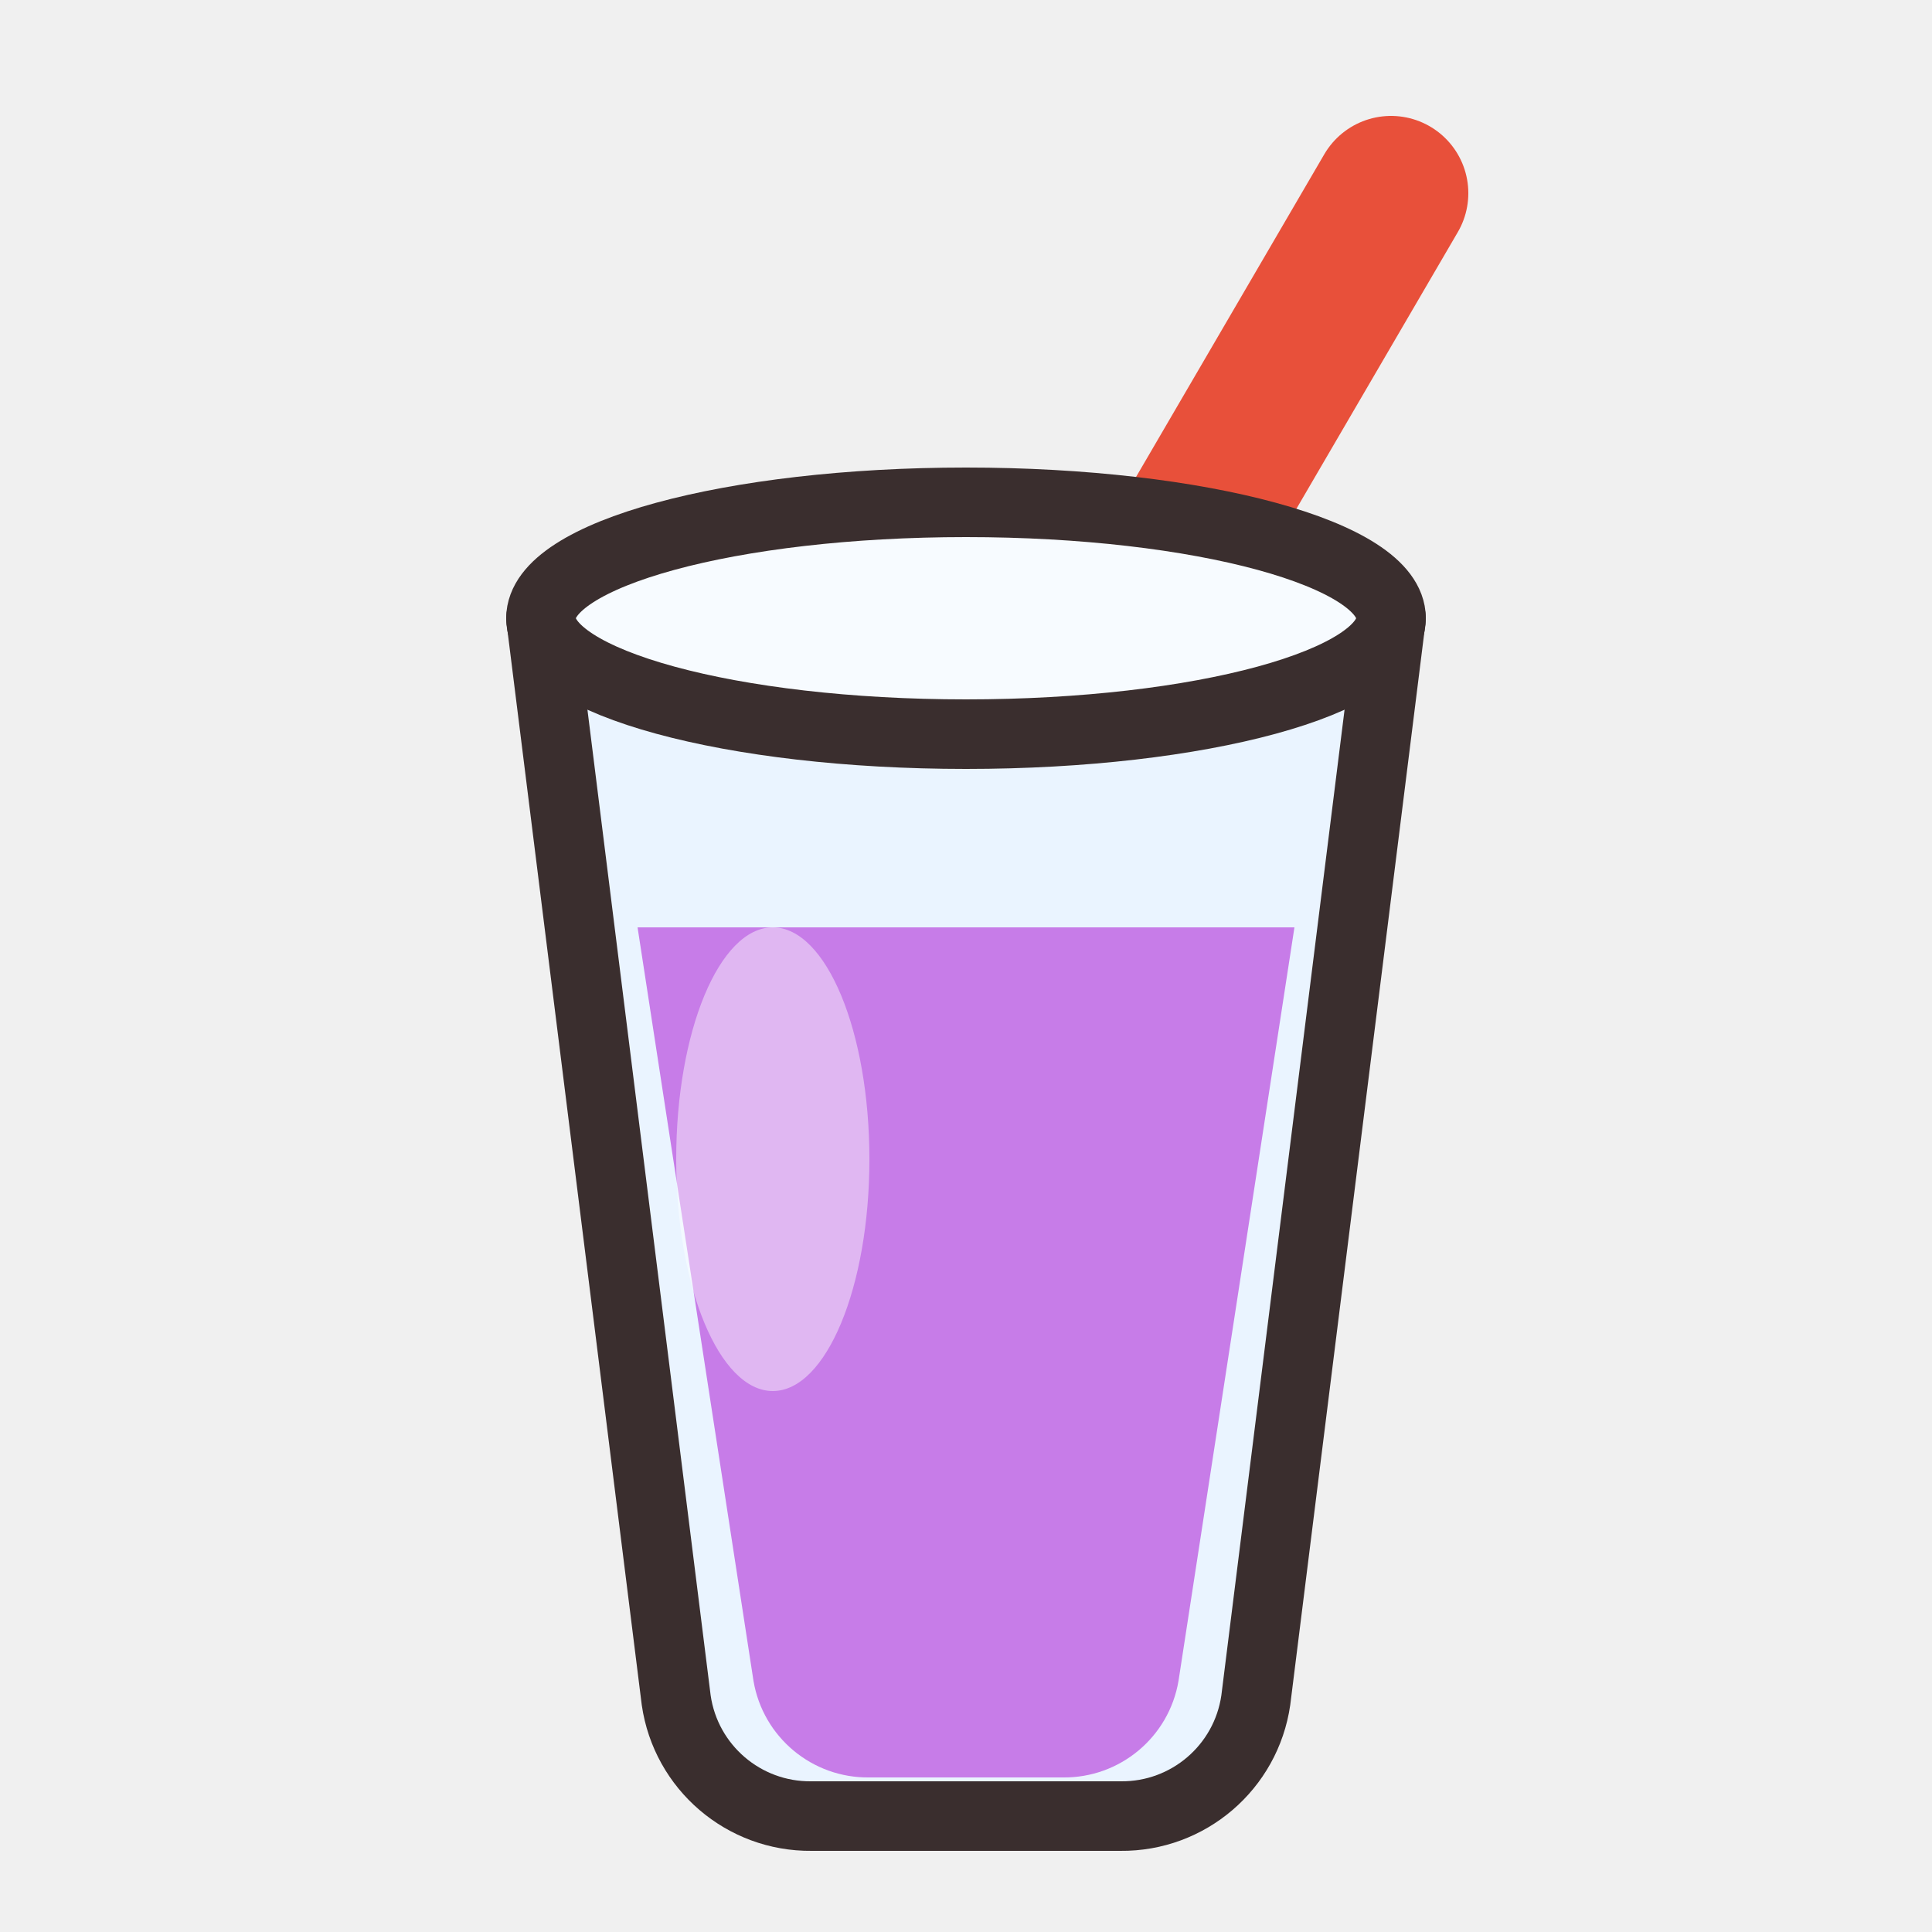
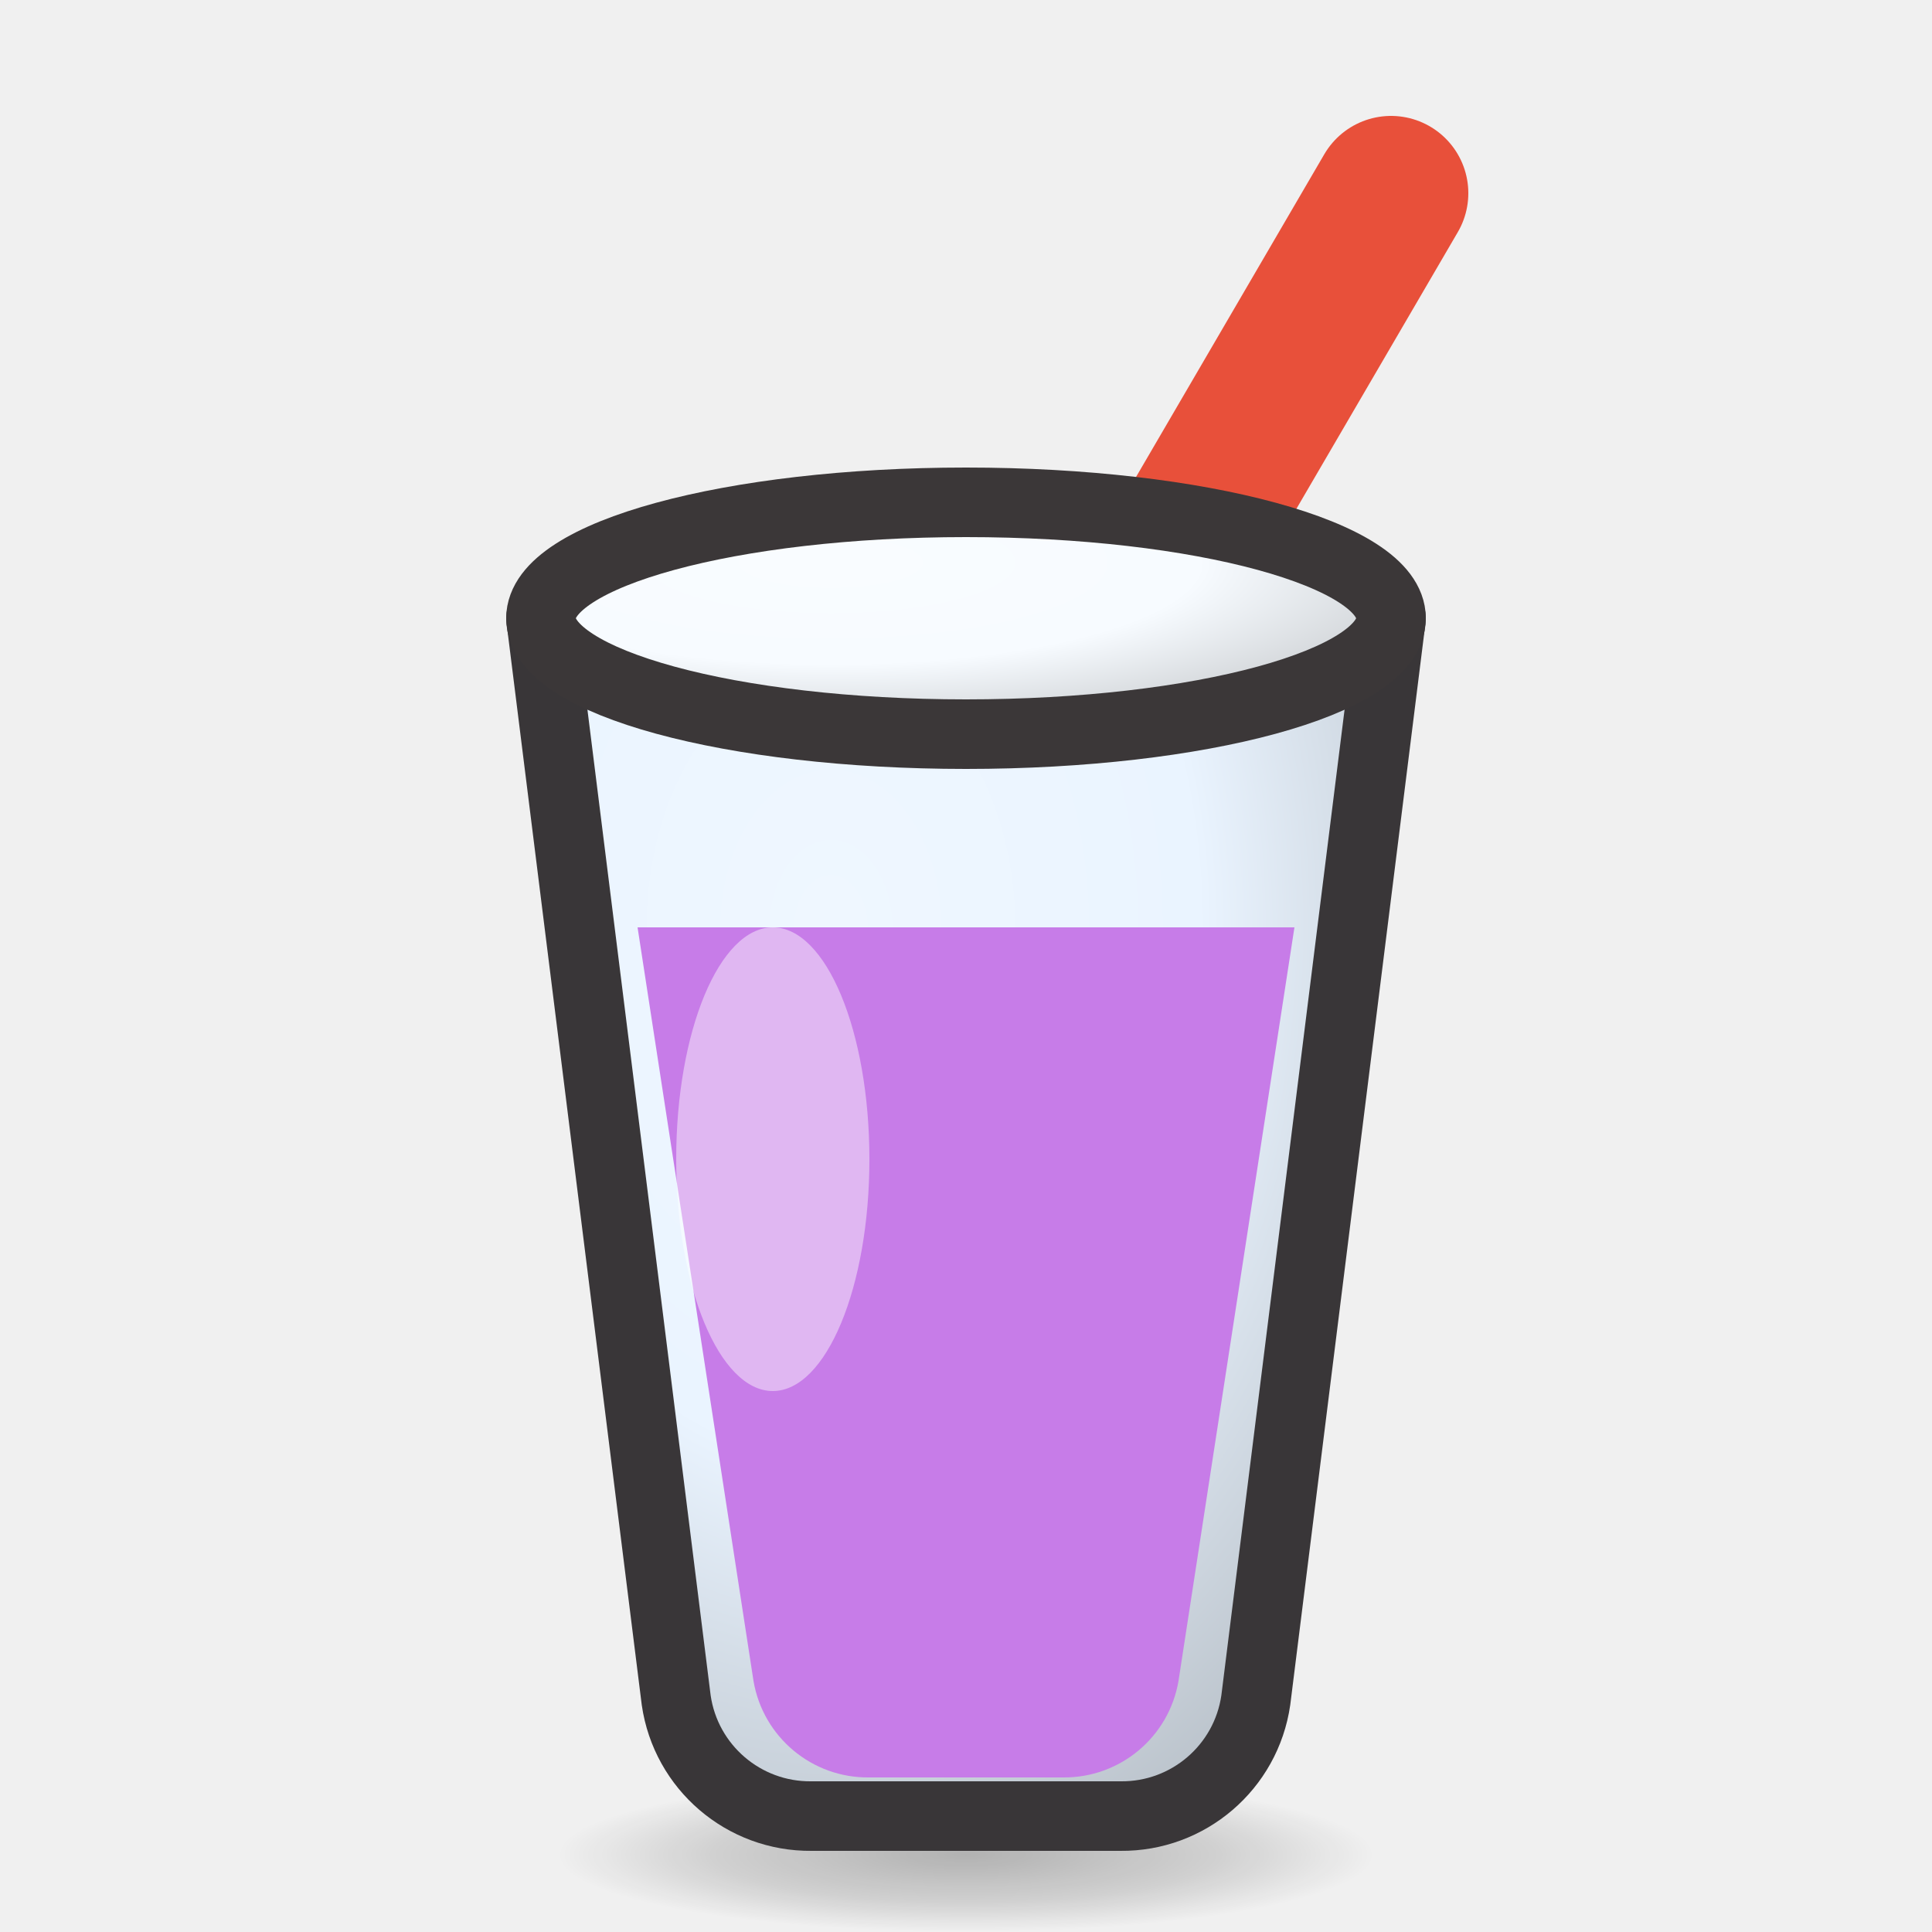
<svg xmlns="http://www.w3.org/2000/svg" viewBox="0 0 100 100">
+   <defs>
+     <radialGradient id="g0" cx="34%" cy="26%" r="84%">
+       <stop offset="0" stop-color="#eff7ff" />
+       <stop offset=".52" stop-color="#eaf4ff" />
+       <stop offset="1" stop-color="#b9c1c9" />
+     </radialGradient>
+     <radialGradient id="g1" cx="34%" cy="26%" r="84%">
+       <stop offset="0" stop-color="#f9fcff" />
+       <stop offset=".52" stop-color="#f7fbff" />
+       <stop offset="1" stop-color="#c3c6c9" />
+     </radialGradient>
+     <radialGradient id="s2">
+       <stop offset="0" stop-color="#000" stop-opacity="0.26" />
+       <stop offset=".62" stop-color="#000" stop-opacity="0.130" />
+       <stop offset="1" stop-color="#000" stop-opacity="0" />
+     </radialGradient>
+   </defs>
+   <ellipse cx="50" cy="96" rx="21" ry="4" fill="url(#s2)" />
  <path d="M58 34 L72 10" stroke="#e8503a" stroke-width="8" stroke-linecap="round" />
-   <path d="M28 32 L72 32 L65 88 A7 7 0 0 1 58 94 L42 94 A7 7 0 0 1 35 88 Z" fill="#eaf4ff" stroke="#3a2e2e" stroke-width="3.6" stroke-linejoin="round" stroke-linecap="round" />
+   <path d="M28 32 L72 32 L65 88 A7 7 0 0 1 58 94 L42 94 A7 7 0 0 1 35 88 Z" fill="url(#g0)" stroke="#393638" stroke-width="3.6" stroke-linejoin="round" stroke-linecap="round" />
  <path d="M33 48 L67 48 L61 87 A6 6 0 0 1 55 92 L45 92 A6 6 0 0 1 39 87 Z" fill="#c77ce8" />
-   <ellipse cx="50" cy="32" rx="22" ry="6" fill="#f7fbff" stroke="#3a2e2e" stroke-width="3.6" />
+   <ellipse cx="50" cy="32" rx="22" ry="6" fill="url(#g1)" stroke="#3b3738" stroke-width="3.6" />
  <ellipse cx="40" cy="60" rx="5" ry="12" fill="#fff" opacity="0.45" />
</svg>
